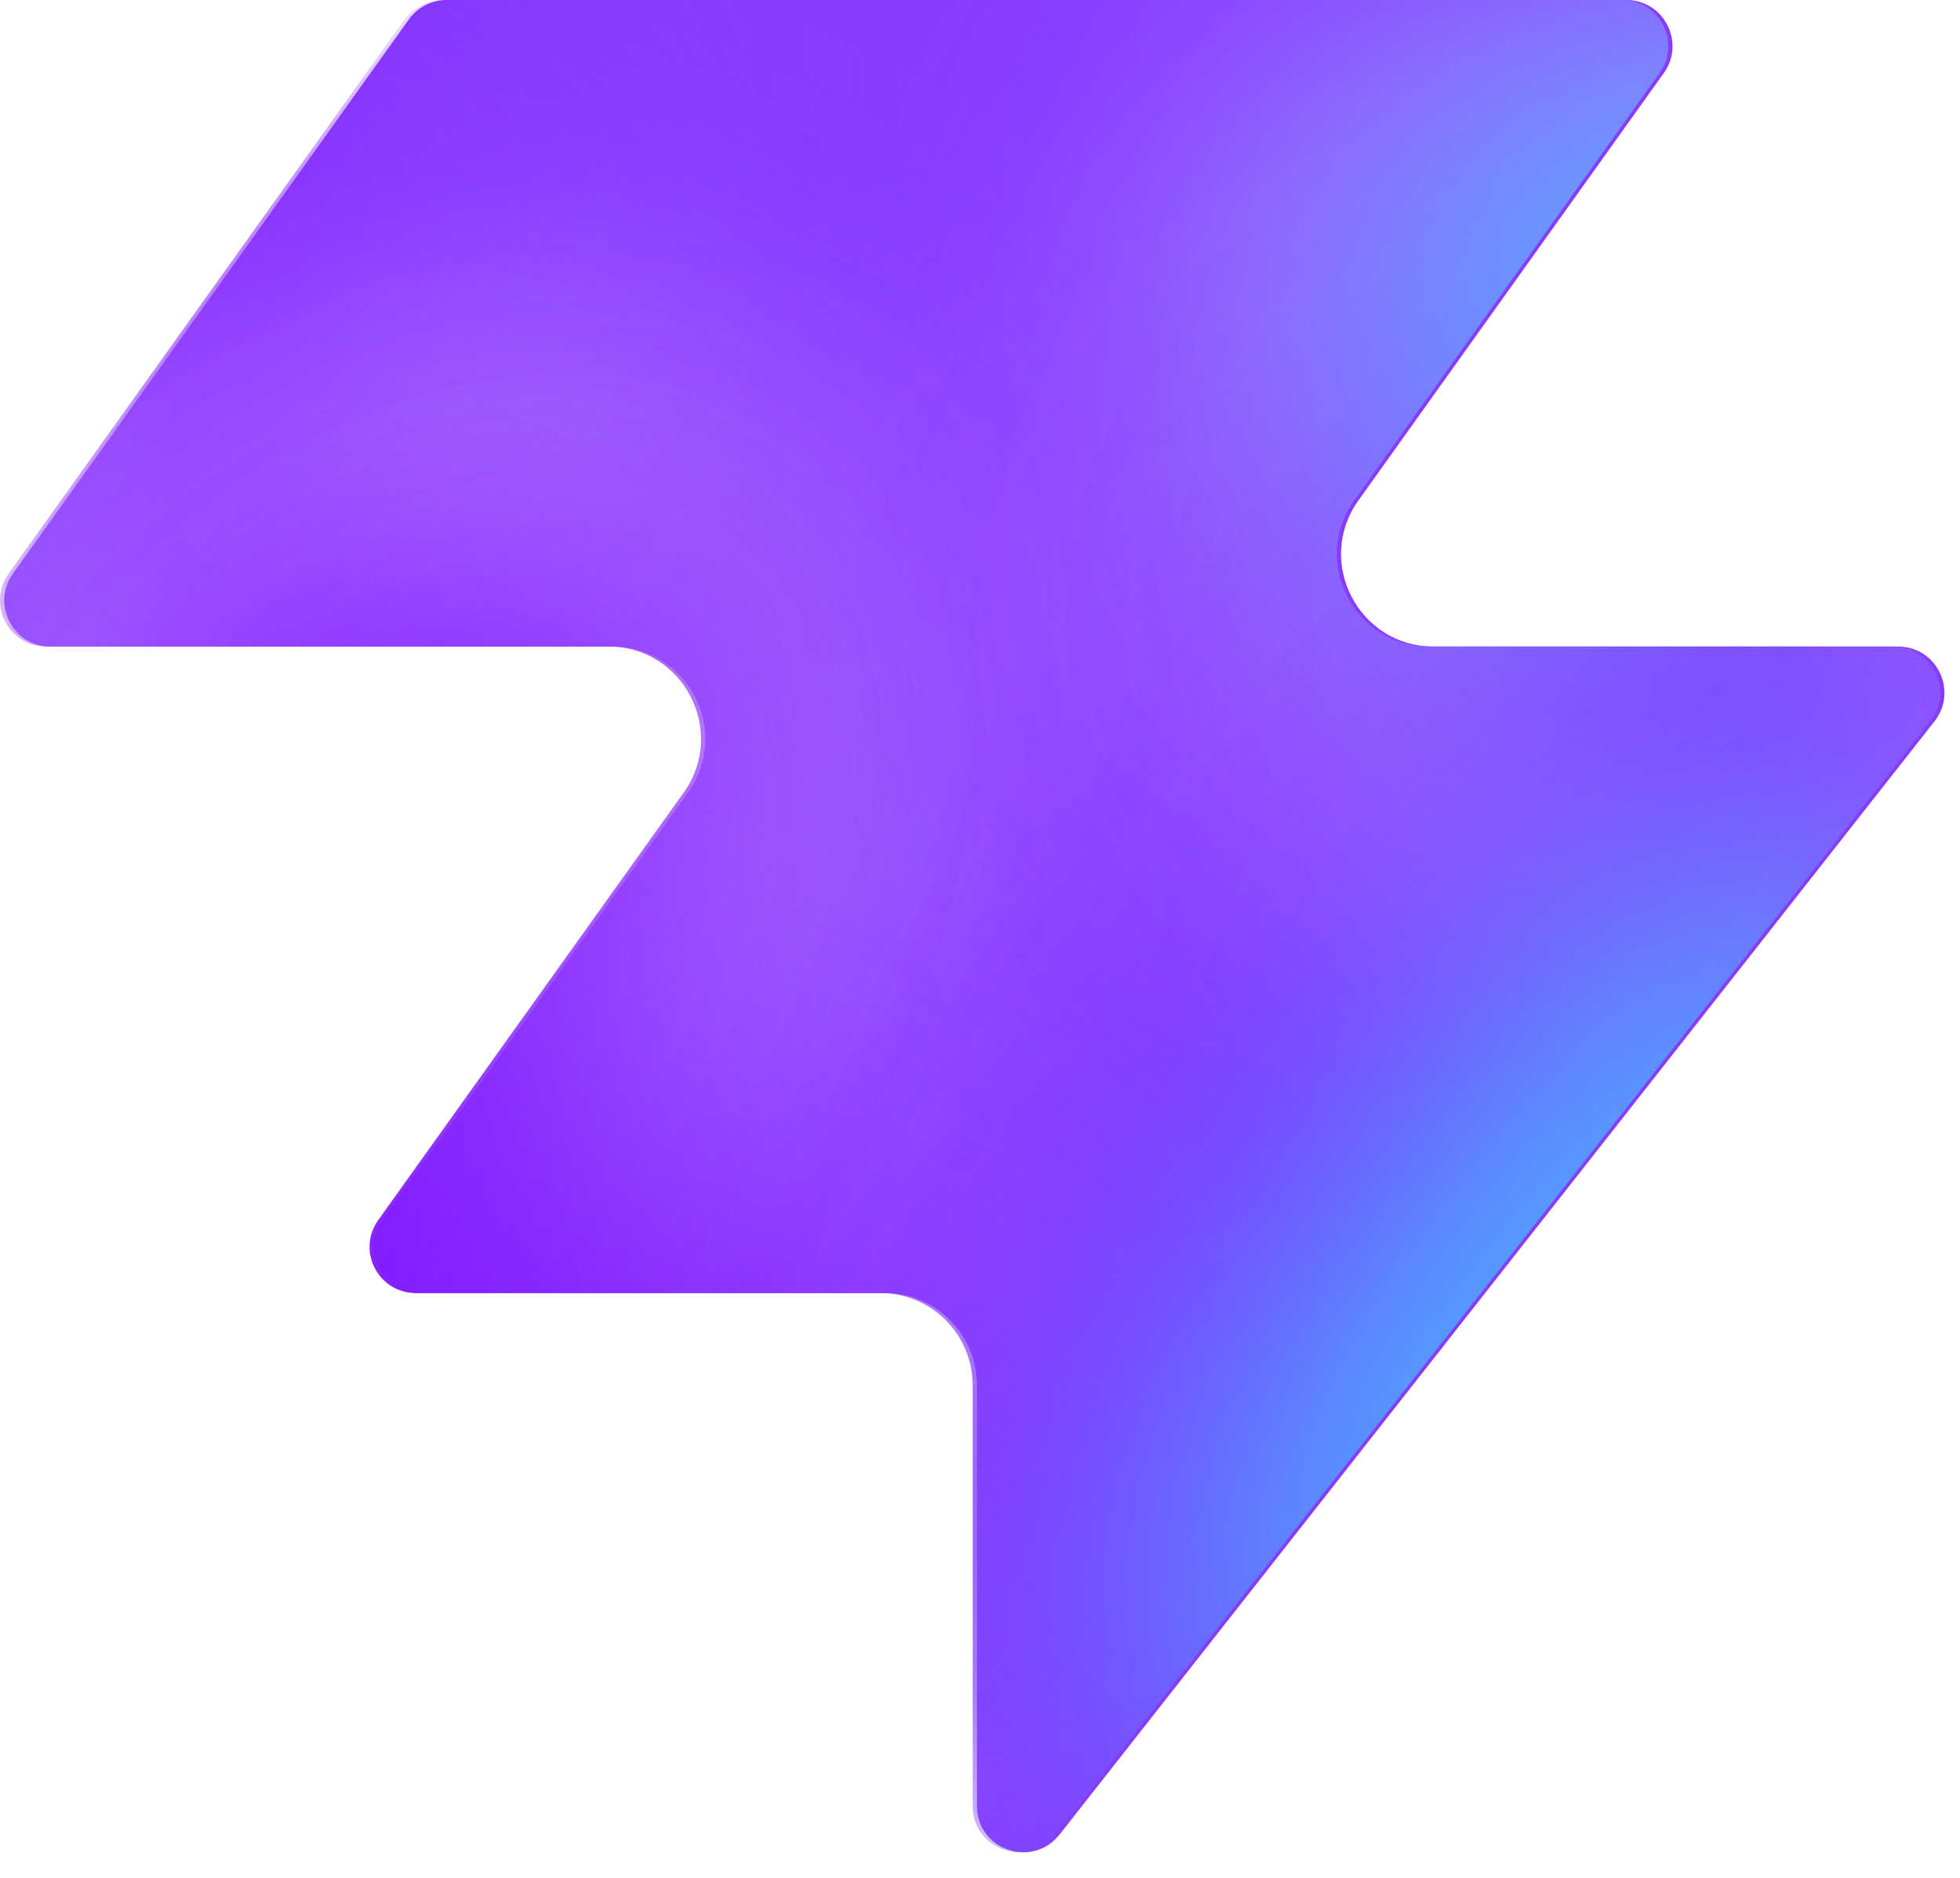
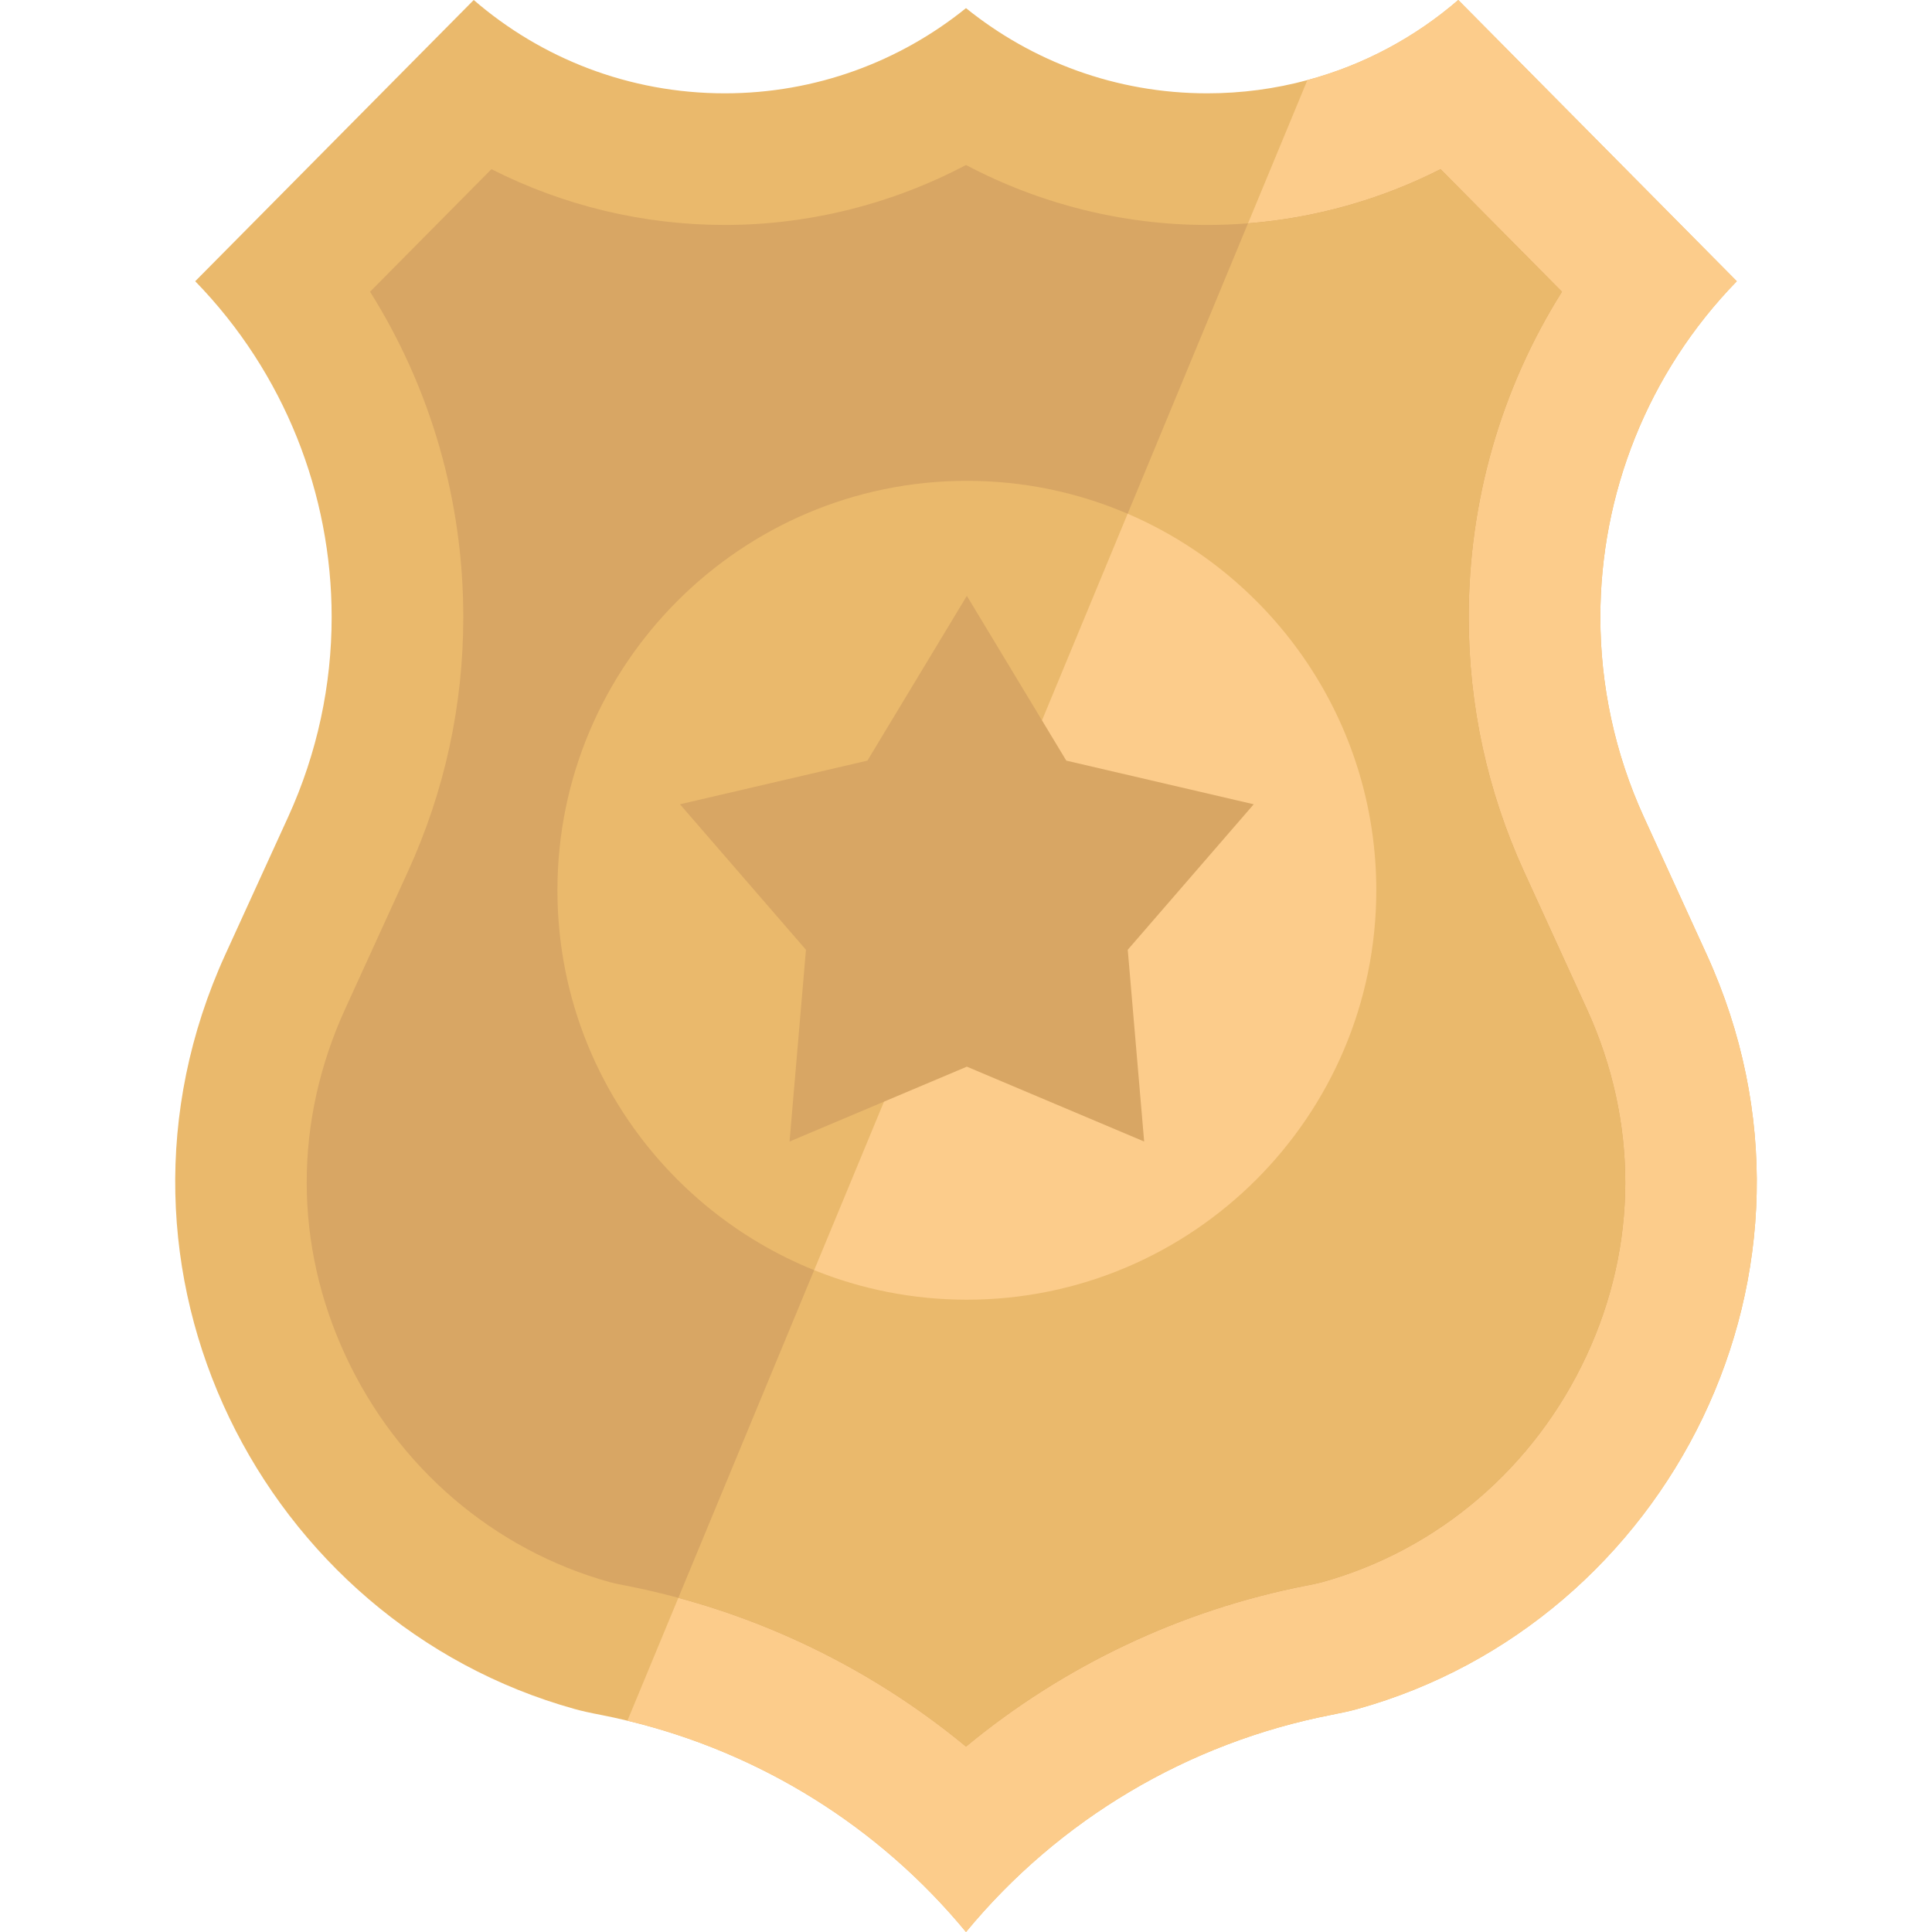
- <svg xmlns="http://www.w3.org/2000/svg" width="48" height="46" fill="none" viewBox="0 0 48 46">
-   <path fill="#863bff" d="M25.946 44.938c-.664.845-2.021.375-2.021-.698V33.937a2.26 2.26 0 0 0-2.262-2.262H10.287c-.92 0-1.456-1.04-.92-1.788l7.48-10.471c1.07-1.497 0-3.578-1.842-3.578H1.237c-.92 0-1.456-1.04-.92-1.788L10.013.474c.214-.297.556-.474.92-.474h28.894c.92 0 1.456 1.04.92 1.788l-7.48 10.471c-1.07 1.498 0 3.579 1.842 3.579h11.377c.943 0 1.473 1.088.89 1.83L25.947 44.94z" style="fill:#863bff;fill:color(display-p3 .525 .23 1);fill-opacity:1" />
-   <mask id="a" width="48" height="46" x="0" y="0" maskUnits="userSpaceOnUse" style="mask-type:alpha">
-     <path fill="#000" d="M25.842 44.938c-.664.844-2.021.375-2.021-.698V33.937a2.26 2.26 0 0 0-2.262-2.262H10.183c-.92 0-1.456-1.04-.92-1.788l7.48-10.471c1.07-1.498 0-3.579-1.842-3.579H1.133c-.92 0-1.456-1.04-.92-1.787L9.91.473c.214-.297.556-.474.92-.474h28.894c.92 0 1.456 1.04.92 1.788l-7.48 10.471c-1.07 1.498 0 3.578 1.842 3.578h11.377c.943 0 1.473 1.088.89 1.832L25.843 44.94z" style="fill:#000;fill-opacity:1" />
-   </mask>
-   <g mask="url(#a)">
-     <g filter="url(#b)">
-       <ellipse cx="5.508" cy="14.704" fill="#ede6ff" rx="5.508" ry="14.704" style="fill:#ede6ff;fill:color(display-p3 .927 .903 1);fill-opacity:1" transform="matrix(.00324 1 1 -.00324 -4.47 31.516)" />
-     </g>
-     <g filter="url(#c)">
-       <ellipse cx="10.399" cy="29.851" fill="#ede6ff" rx="10.399" ry="29.851" style="fill:#ede6ff;fill:color(display-p3 .927 .903 1);fill-opacity:1" transform="matrix(.00324 1 1 -.00324 -39.328 7.883)" />
-     </g>
-     <g filter="url(#d)">
-       <ellipse cx="5.508" cy="30.487" fill="#7e14ff" rx="5.508" ry="30.487" style="fill:#7e14ff;fill:color(display-p3 .492 .077 1);fill-opacity:1" transform="rotate(89.814 -25.913 -14.639)scale(1 -1)" />
-     </g>
-     <g filter="url(#e)">
-       <ellipse cx="5.508" cy="30.599" fill="#7e14ff" rx="5.508" ry="30.599" style="fill:#7e14ff;fill:color(display-p3 .492 .077 1);fill-opacity:1" transform="rotate(89.814 -32.644 -3.334)scale(1 -1)" />
-     </g>
-     <g filter="url(#f)">
-       <ellipse cx="5.508" cy="30.599" fill="#7e14ff" rx="5.508" ry="30.599" style="fill:#7e14ff;fill:color(display-p3 .492 .077 1);fill-opacity:1" transform="matrix(.00324 1 1 -.00324 -34.34 30.47)" />
-     </g>
-     <g filter="url(#g)">
-       <ellipse cx="14.072" cy="22.078" fill="#ede6ff" rx="14.072" ry="22.078" style="fill:#ede6ff;fill:color(display-p3 .927 .903 1);fill-opacity:1" transform="rotate(93.35 24.506 48.493)scale(-1 1)" />
-     </g>
-     <g filter="url(#h)">
-       <ellipse cx="3.47" cy="21.501" fill="#7e14ff" rx="3.47" ry="21.501" style="fill:#7e14ff;fill:color(display-p3 .492 .077 1);fill-opacity:1" transform="rotate(89.009 28.708 47.59)scale(-1 1)" />
-     </g>
-     <g filter="url(#i)">
-       <ellipse cx="3.47" cy="21.501" fill="#7e14ff" rx="3.47" ry="21.501" style="fill:#7e14ff;fill:color(display-p3 .492 .077 1);fill-opacity:1" transform="rotate(89.009 28.708 47.59)scale(-1 1)" />
-     </g>
-     <g filter="url(#j)">
-       <ellipse cx=".387" cy="8.972" fill="#7e14ff" rx="4.407" ry="29.108" style="fill:#7e14ff;fill:color(display-p3 .492 .077 1);fill-opacity:1" transform="rotate(39.51 .387 8.972)" />
-     </g>
-     <g filter="url(#k)">
-       <ellipse cx="47.523" cy="-6.092" fill="#7e14ff" rx="4.407" ry="29.108" style="fill:#7e14ff;fill:color(display-p3 .492 .077 1);fill-opacity:1" transform="rotate(37.892 47.523 -6.092)" />
-     </g>
-     <g filter="url(#l)">
-       <ellipse cx="41.412" cy="6.333" fill="#47bfff" rx="5.971" ry="9.665" style="fill:#47bfff;fill:color(display-p3 .28 .748 1);fill-opacity:1" transform="rotate(37.892 41.412 6.333)" />
-     </g>
-     <g filter="url(#m)">
-       <ellipse cx="-1.879" cy="38.332" fill="#7e14ff" rx="4.407" ry="29.108" style="fill:#7e14ff;fill:color(display-p3 .492 .077 1);fill-opacity:1" transform="rotate(37.892 -1.88 38.332)" />
-     </g>
-     <g filter="url(#n)">
-       <ellipse cx="-1.879" cy="38.332" fill="#7e14ff" rx="4.407" ry="29.108" style="fill:#7e14ff;fill:color(display-p3 .492 .077 1);fill-opacity:1" transform="rotate(37.892 -1.88 38.332)" />
-     </g>
-     <g filter="url(#o)">
-       <ellipse cx="35.651" cy="29.907" fill="#7e14ff" rx="4.407" ry="29.108" style="fill:#7e14ff;fill:color(display-p3 .492 .077 1);fill-opacity:1" transform="rotate(37.892 35.651 29.907)" />
-     </g>
-     <g filter="url(#p)">
-       <ellipse cx="38.418" cy="32.4" fill="#47bfff" rx="5.971" ry="15.297" style="fill:#47bfff;fill:color(display-p3 .28 .748 1);fill-opacity:1" transform="rotate(37.892 38.418 32.4)" />
-     </g>
+ <svg xmlns="http://www.w3.org/2000/svg" version="1.1" id="Layer_1" viewBox="0 0 425.63 425.63" xml:space="preserve" width="512" height="512">
+   <g>
+     <path style="fill:#EAB96C;" d="M299.035,376.5c-1.45,0.41-3.43,0.85-5.77,1.3c-31.55,6.16-60,23.03-80.45,47.83   c-19.18-23.26-45.4-39.54-74.59-46.55c-1.94-0.47-3.9-0.9-5.86-1.28c-2.35-0.45-4.33-0.89-5.78-1.3   c-68.5-19.05-108.72-96.65-76.94-166.23l13.83-30.28c6.45-14.12,9.59-29.14,9.59-44.04c0-27.08-10.37-53.77-30.06-73.99L104.365,0   c14.84,12.82,34.17,20.56,55.31,20.56c20.13,0,38.61-7.04,53.14-18.77c14.53,11.73,33.01,18.77,53.14,18.77   c7.64,0,15.04-1.01,22.07-2.91c12.45-3.34,23.76-9.46,33.24-17.65l61.36,61.96c-19.69,20.23-30.06,46.92-30.06,74   c0,14.9,3.13,29.91,9.58,44.03l13.84,30.28C407.765,279.85,367.545,357.45,299.035,376.5z" />
+     <path style="fill:#FCCC8B;" d="M299.035,376.5c-1.45,0.41-3.43,0.85-5.77,1.3c-31.55,6.16-60,23.03-80.45,47.83   c-19.18-23.26-45.4-39.54-74.59-46.55l149.8-361.43c12.45-3.34,23.76-9.46,33.24-17.65l61.36,61.96   c-19.69,20.23-30.06,46.92-30.06,74c0,14.9,3.13,29.91,9.58,44.03l13.84,30.28C407.765,279.85,367.545,357.45,299.035,376.5z" />
+     <path style="fill:#D8A664;" d="M349.475,298.73c-11.43,24.56-32.65,42.72-58.21,49.83l-0.13,0.03c-0.03,0.01-0.93,0.26-3.35,0.73   c-27.71,5.41-53.5,17.71-74.97,35.46c-18.46-15.26-40.1-26.49-63.37-32.77c-3.8-1.03-7.64-1.92-11.52-2.68l-0.11-0.02   c-2.4-0.46-3.3-0.71-3.34-0.72l-0.12-0.03c-25.56-7.11-46.77-25.27-58.2-49.83c-11.4-24.5-11.45-51.64-0.13-76.42l13.83-30.28   c8.1-17.73,12.21-36.6,12.21-56.08c0-25.71-7.17-50.39-20.54-71.68l26.74-27c15.81,8.02,33.41,12.29,51.41,12.29   c18.56,0,36.85-4.61,53.14-13.21c16.28,8.6,34.57,13.21,53.14,13.21c3.01,0,6.01-0.12,8.99-0.36c14.84-1.17,29.25-5.25,42.42-11.93   l26.74,27c-13.38,21.3-20.54,45.98-20.54,71.69c0,19.48,4.1,38.35,12.2,56.08l13.84,30.28   C360.915,247.09,360.875,274.23,349.475,298.73z" />
+     <path style="fill:#EAB96C;" d="M349.475,298.73c-11.43,24.56-32.65,42.72-58.21,49.83l-0.13,0.03c-0.03,0.01-0.93,0.26-3.35,0.73   c-27.71,5.41-53.5,17.71-74.97,35.46c-18.46-15.26-40.1-26.49-63.37-32.77l125.5-302.81c14.84-1.17,29.25-5.25,42.42-11.93   l26.74,27c-13.38,21.3-20.54,45.98-20.54,71.69c0,19.48,4.1,38.35,12.2,56.08l13.84,30.28   C360.915,247.09,360.875,274.23,349.475,298.73z" />
+     <path style="fill:#EAB96C;" d="M303.205,196.13c0,49.73-40.47,90.2-90.2,90.2c-11.89,0-23.24-2.31-33.64-6.51   c-33.13-13.36-56.56-45.84-56.56-83.69c0-49.74,40.46-90.2,90.2-90.2c12.57,0,24.54,2.58,35.42,7.25   C280.605,126.97,303.205,158.96,303.205,196.13z" />
+     <path style="fill:#FCCC8B;" d="M303.205,196.13c0,49.73-40.47,90.2-90.2,90.2c-11.89,0-23.24-2.31-33.64-6.51l69.06-166.64   C280.605,126.97,303.205,158.96,303.205,196.13z" />
+     <polygon style="fill:#D8A664;" points="213.002,131.268 234.909,167.57 276.204,177.187 248.448,209.239 252.063,251.485    213.002,234.992 173.941,251.485 177.556,209.239 149.8,177.187 191.095,167.57  " />
  </g>
-   <defs>
-     <filter id="b" width="60.045" height="41.654" x="-19.77" y="16.149" color-interpolation-filters="sRGB" filterUnits="userSpaceOnUse">
-       <feFlood flood-opacity="0" result="BackgroundImageFix" />
-       <feBlend in="SourceGraphic" in2="BackgroundImageFix" result="shape" />
-       <feGaussianBlur result="effect1_foregroundBlur_2002_17158" stdDeviation="7.659" />
-     </filter>
-     <filter id="c" width="90.34" height="51.437" x="-54.613" y="-7.533" color-interpolation-filters="sRGB" filterUnits="userSpaceOnUse">
-       <feFlood flood-opacity="0" result="BackgroundImageFix" />
-       <feBlend in="SourceGraphic" in2="BackgroundImageFix" result="shape" />
-       <feGaussianBlur result="effect1_foregroundBlur_2002_17158" stdDeviation="7.659" />
-     </filter>
-     <filter id="d" width="79.355" height="29.4" x="-49.64" y="2.03" color-interpolation-filters="sRGB" filterUnits="userSpaceOnUse">
-       <feFlood flood-opacity="0" result="BackgroundImageFix" />
-       <feBlend in="SourceGraphic" in2="BackgroundImageFix" result="shape" />
-       <feGaussianBlur result="effect1_foregroundBlur_2002_17158" stdDeviation="4.596" />
-     </filter>
-     <filter id="e" width="79.579" height="29.4" x="-45.045" y="20.029" color-interpolation-filters="sRGB" filterUnits="userSpaceOnUse">
-       <feFlood flood-opacity="0" result="BackgroundImageFix" />
-       <feBlend in="SourceGraphic" in2="BackgroundImageFix" result="shape" />
-       <feGaussianBlur result="effect1_foregroundBlur_2002_17158" stdDeviation="4.596" />
-     </filter>
-     <filter id="f" width="79.579" height="29.4" x="-43.513" y="21.178" color-interpolation-filters="sRGB" filterUnits="userSpaceOnUse">
-       <feFlood flood-opacity="0" result="BackgroundImageFix" />
-       <feBlend in="SourceGraphic" in2="BackgroundImageFix" result="shape" />
-       <feGaussianBlur result="effect1_foregroundBlur_2002_17158" stdDeviation="4.596" />
-     </filter>
-     <filter id="g" width="74.749" height="58.852" x="15.756" y="-17.901" color-interpolation-filters="sRGB" filterUnits="userSpaceOnUse">
-       <feFlood flood-opacity="0" result="BackgroundImageFix" />
-       <feBlend in="SourceGraphic" in2="BackgroundImageFix" result="shape" />
-       <feGaussianBlur result="effect1_foregroundBlur_2002_17158" stdDeviation="7.659" />
-     </filter>
-     <filter id="h" width="61.377" height="25.362" x="23.548" y="2.284" color-interpolation-filters="sRGB" filterUnits="userSpaceOnUse">
-       <feFlood flood-opacity="0" result="BackgroundImageFix" />
-       <feBlend in="SourceGraphic" in2="BackgroundImageFix" result="shape" />
-       <feGaussianBlur result="effect1_foregroundBlur_2002_17158" stdDeviation="4.596" />
-     </filter>
-     <filter id="i" width="61.377" height="25.362" x="23.548" y="2.284" color-interpolation-filters="sRGB" filterUnits="userSpaceOnUse">
-       <feFlood flood-opacity="0" result="BackgroundImageFix" />
-       <feBlend in="SourceGraphic" in2="BackgroundImageFix" result="shape" />
-       <feGaussianBlur result="effect1_foregroundBlur_2002_17158" stdDeviation="4.596" />
-     </filter>
-     <filter id="j" width="56.045" height="63.649" x="-27.636" y="-22.853" color-interpolation-filters="sRGB" filterUnits="userSpaceOnUse">
-       <feFlood flood-opacity="0" result="BackgroundImageFix" />
-       <feBlend in="SourceGraphic" in2="BackgroundImageFix" result="shape" />
-       <feGaussianBlur result="effect1_foregroundBlur_2002_17158" stdDeviation="4.596" />
-     </filter>
-     <filter id="k" width="54.814" height="64.646" x="20.116" y="-38.415" color-interpolation-filters="sRGB" filterUnits="userSpaceOnUse">
-       <feFlood flood-opacity="0" result="BackgroundImageFix" />
-       <feBlend in="SourceGraphic" in2="BackgroundImageFix" result="shape" />
-       <feGaussianBlur result="effect1_foregroundBlur_2002_17158" stdDeviation="4.596" />
-     </filter>
-     <filter id="l" width="33.541" height="35.313" x="24.641" y="-11.323" color-interpolation-filters="sRGB" filterUnits="userSpaceOnUse">
-       <feFlood flood-opacity="0" result="BackgroundImageFix" />
-       <feBlend in="SourceGraphic" in2="BackgroundImageFix" result="shape" />
-       <feGaussianBlur result="effect1_foregroundBlur_2002_17158" stdDeviation="4.596" />
-     </filter>
-     <filter id="m" width="54.814" height="64.646" x="-29.286" y="6.009" color-interpolation-filters="sRGB" filterUnits="userSpaceOnUse">
-       <feFlood flood-opacity="0" result="BackgroundImageFix" />
-       <feBlend in="SourceGraphic" in2="BackgroundImageFix" result="shape" />
-       <feGaussianBlur result="effect1_foregroundBlur_2002_17158" stdDeviation="4.596" />
-     </filter>
-     <filter id="n" width="54.814" height="64.646" x="-29.286" y="6.009" color-interpolation-filters="sRGB" filterUnits="userSpaceOnUse">
-       <feFlood flood-opacity="0" result="BackgroundImageFix" />
-       <feBlend in="SourceGraphic" in2="BackgroundImageFix" result="shape" />
-       <feGaussianBlur result="effect1_foregroundBlur_2002_17158" stdDeviation="4.596" />
-     </filter>
-     <filter id="o" width="54.814" height="64.646" x="8.244" y="-2.416" color-interpolation-filters="sRGB" filterUnits="userSpaceOnUse">
-       <feFlood flood-opacity="0" result="BackgroundImageFix" />
-       <feBlend in="SourceGraphic" in2="BackgroundImageFix" result="shape" />
-       <feGaussianBlur result="effect1_foregroundBlur_2002_17158" stdDeviation="4.596" />
-     </filter>
-     <filter id="p" width="39.409" height="43.623" x="18.713" y="10.588" color-interpolation-filters="sRGB" filterUnits="userSpaceOnUse">
-       <feFlood flood-opacity="0" result="BackgroundImageFix" />
-       <feBlend in="SourceGraphic" in2="BackgroundImageFix" result="shape" />
-       <feGaussianBlur result="effect1_foregroundBlur_2002_17158" stdDeviation="4.596" />
-     </filter>
-   </defs>
</svg>
